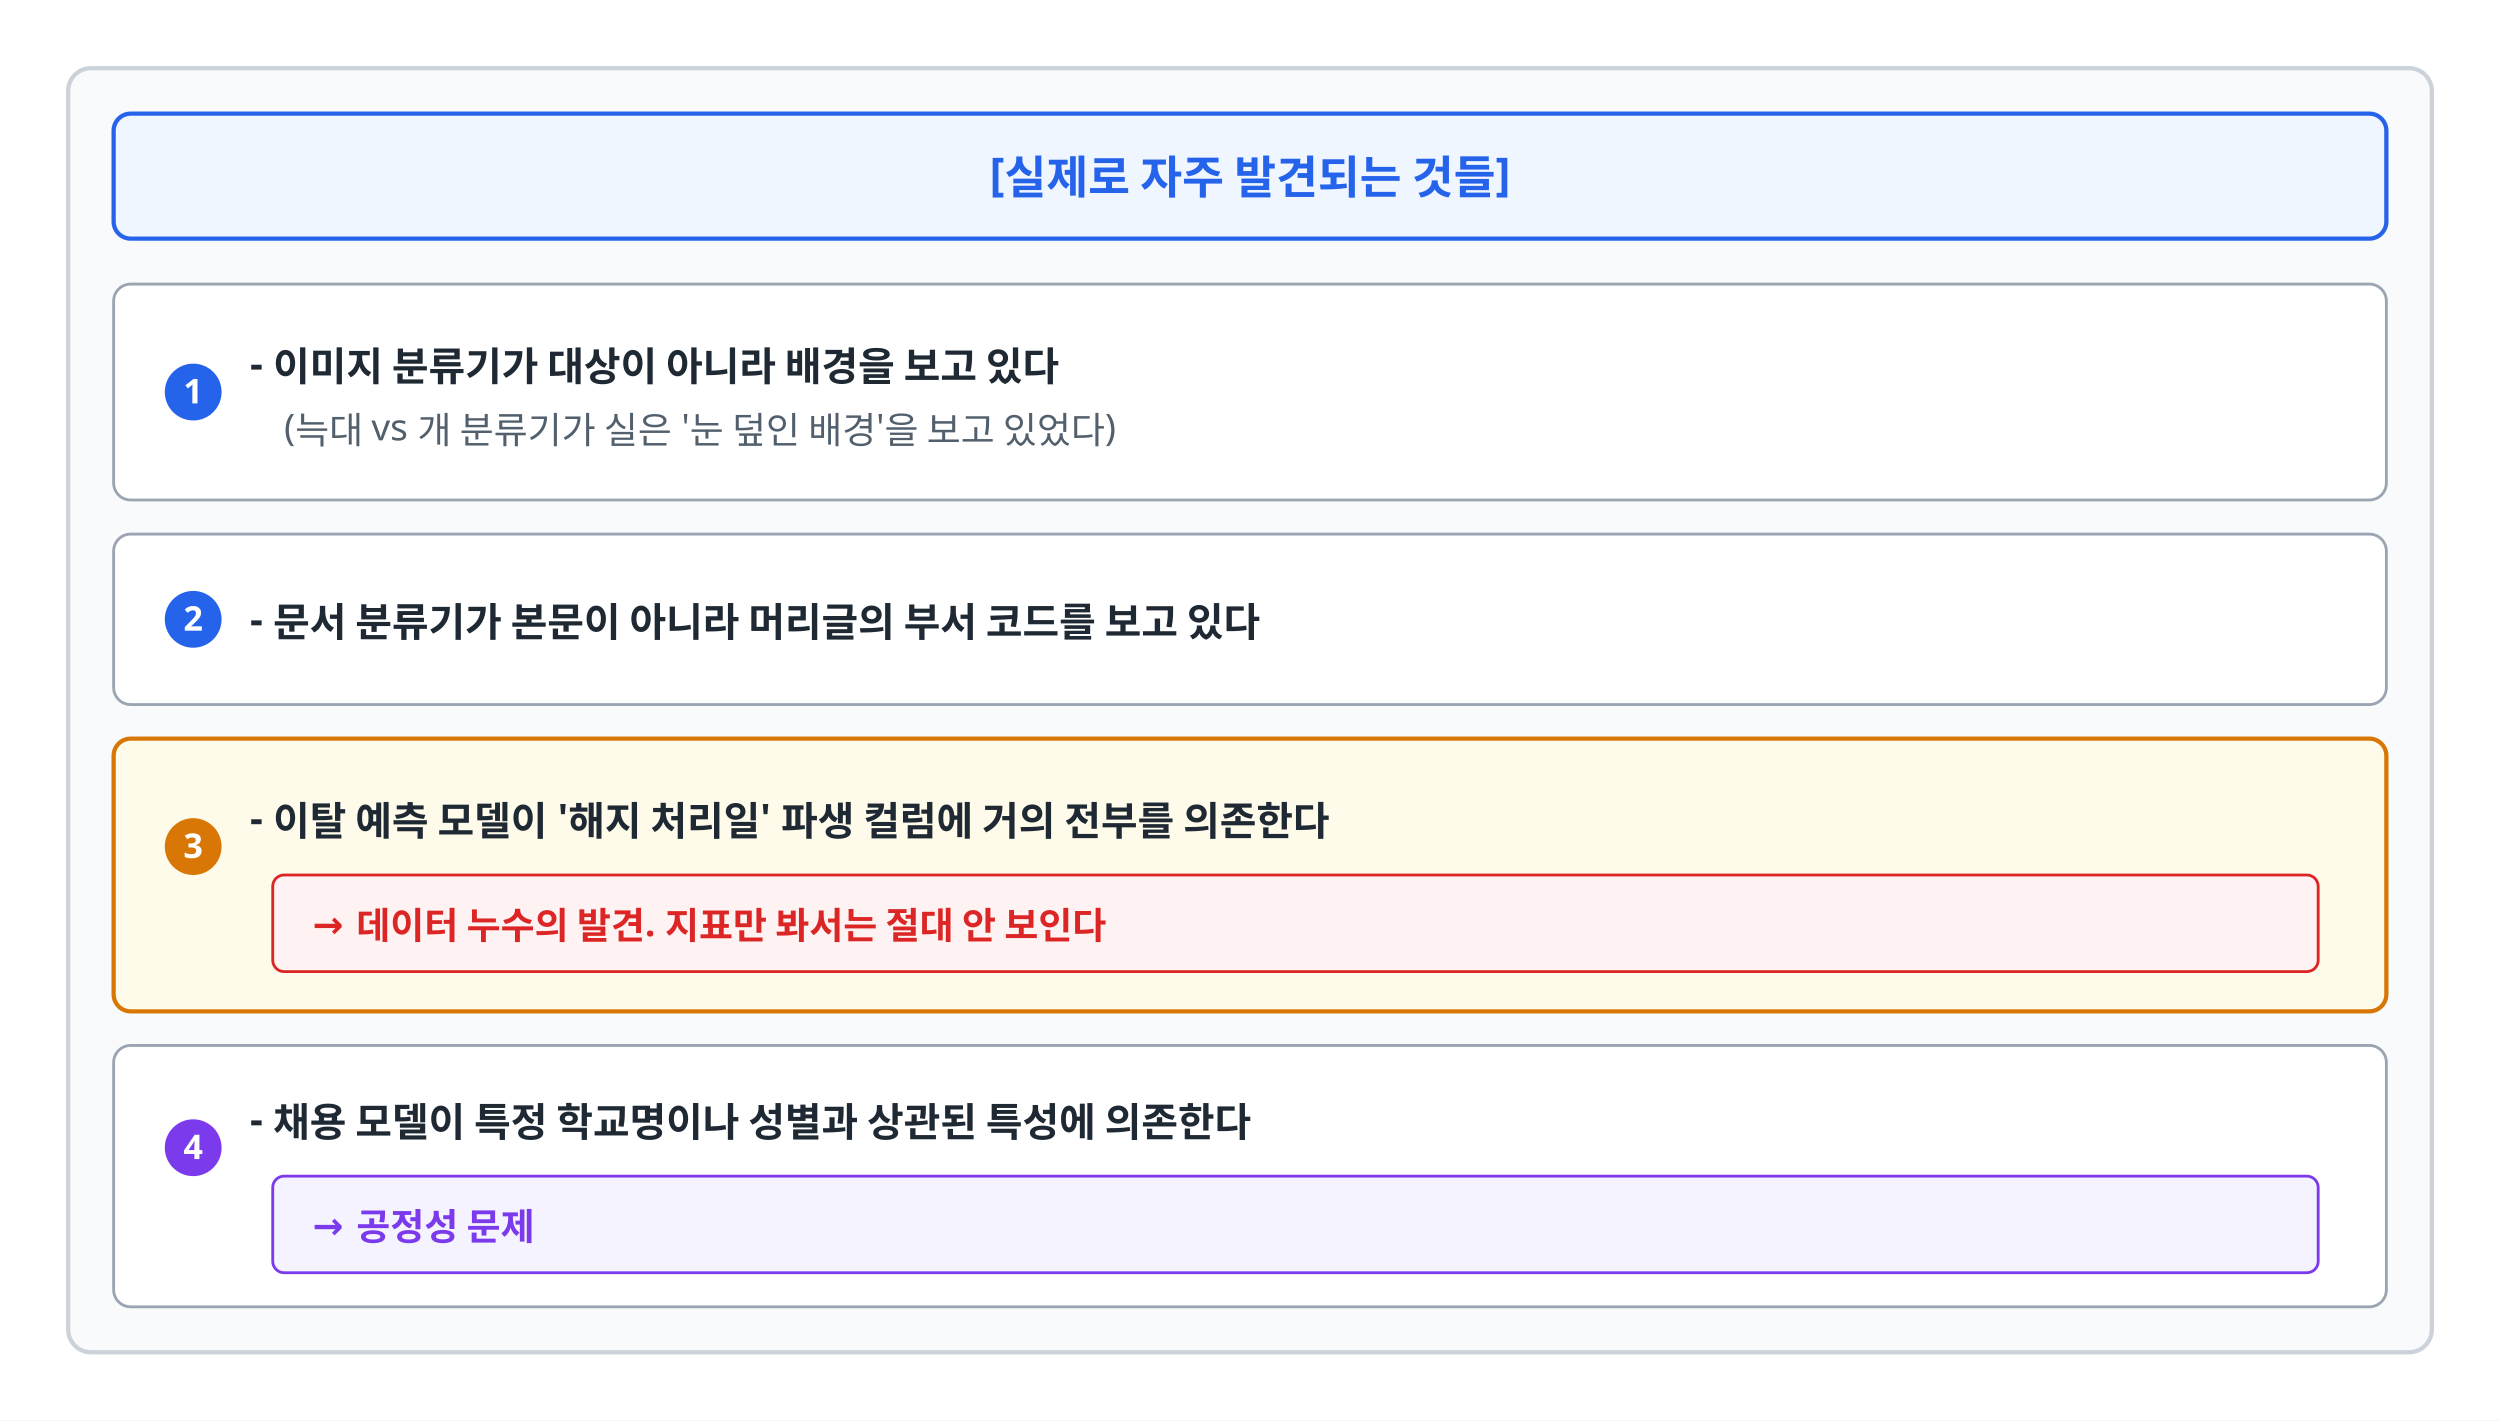
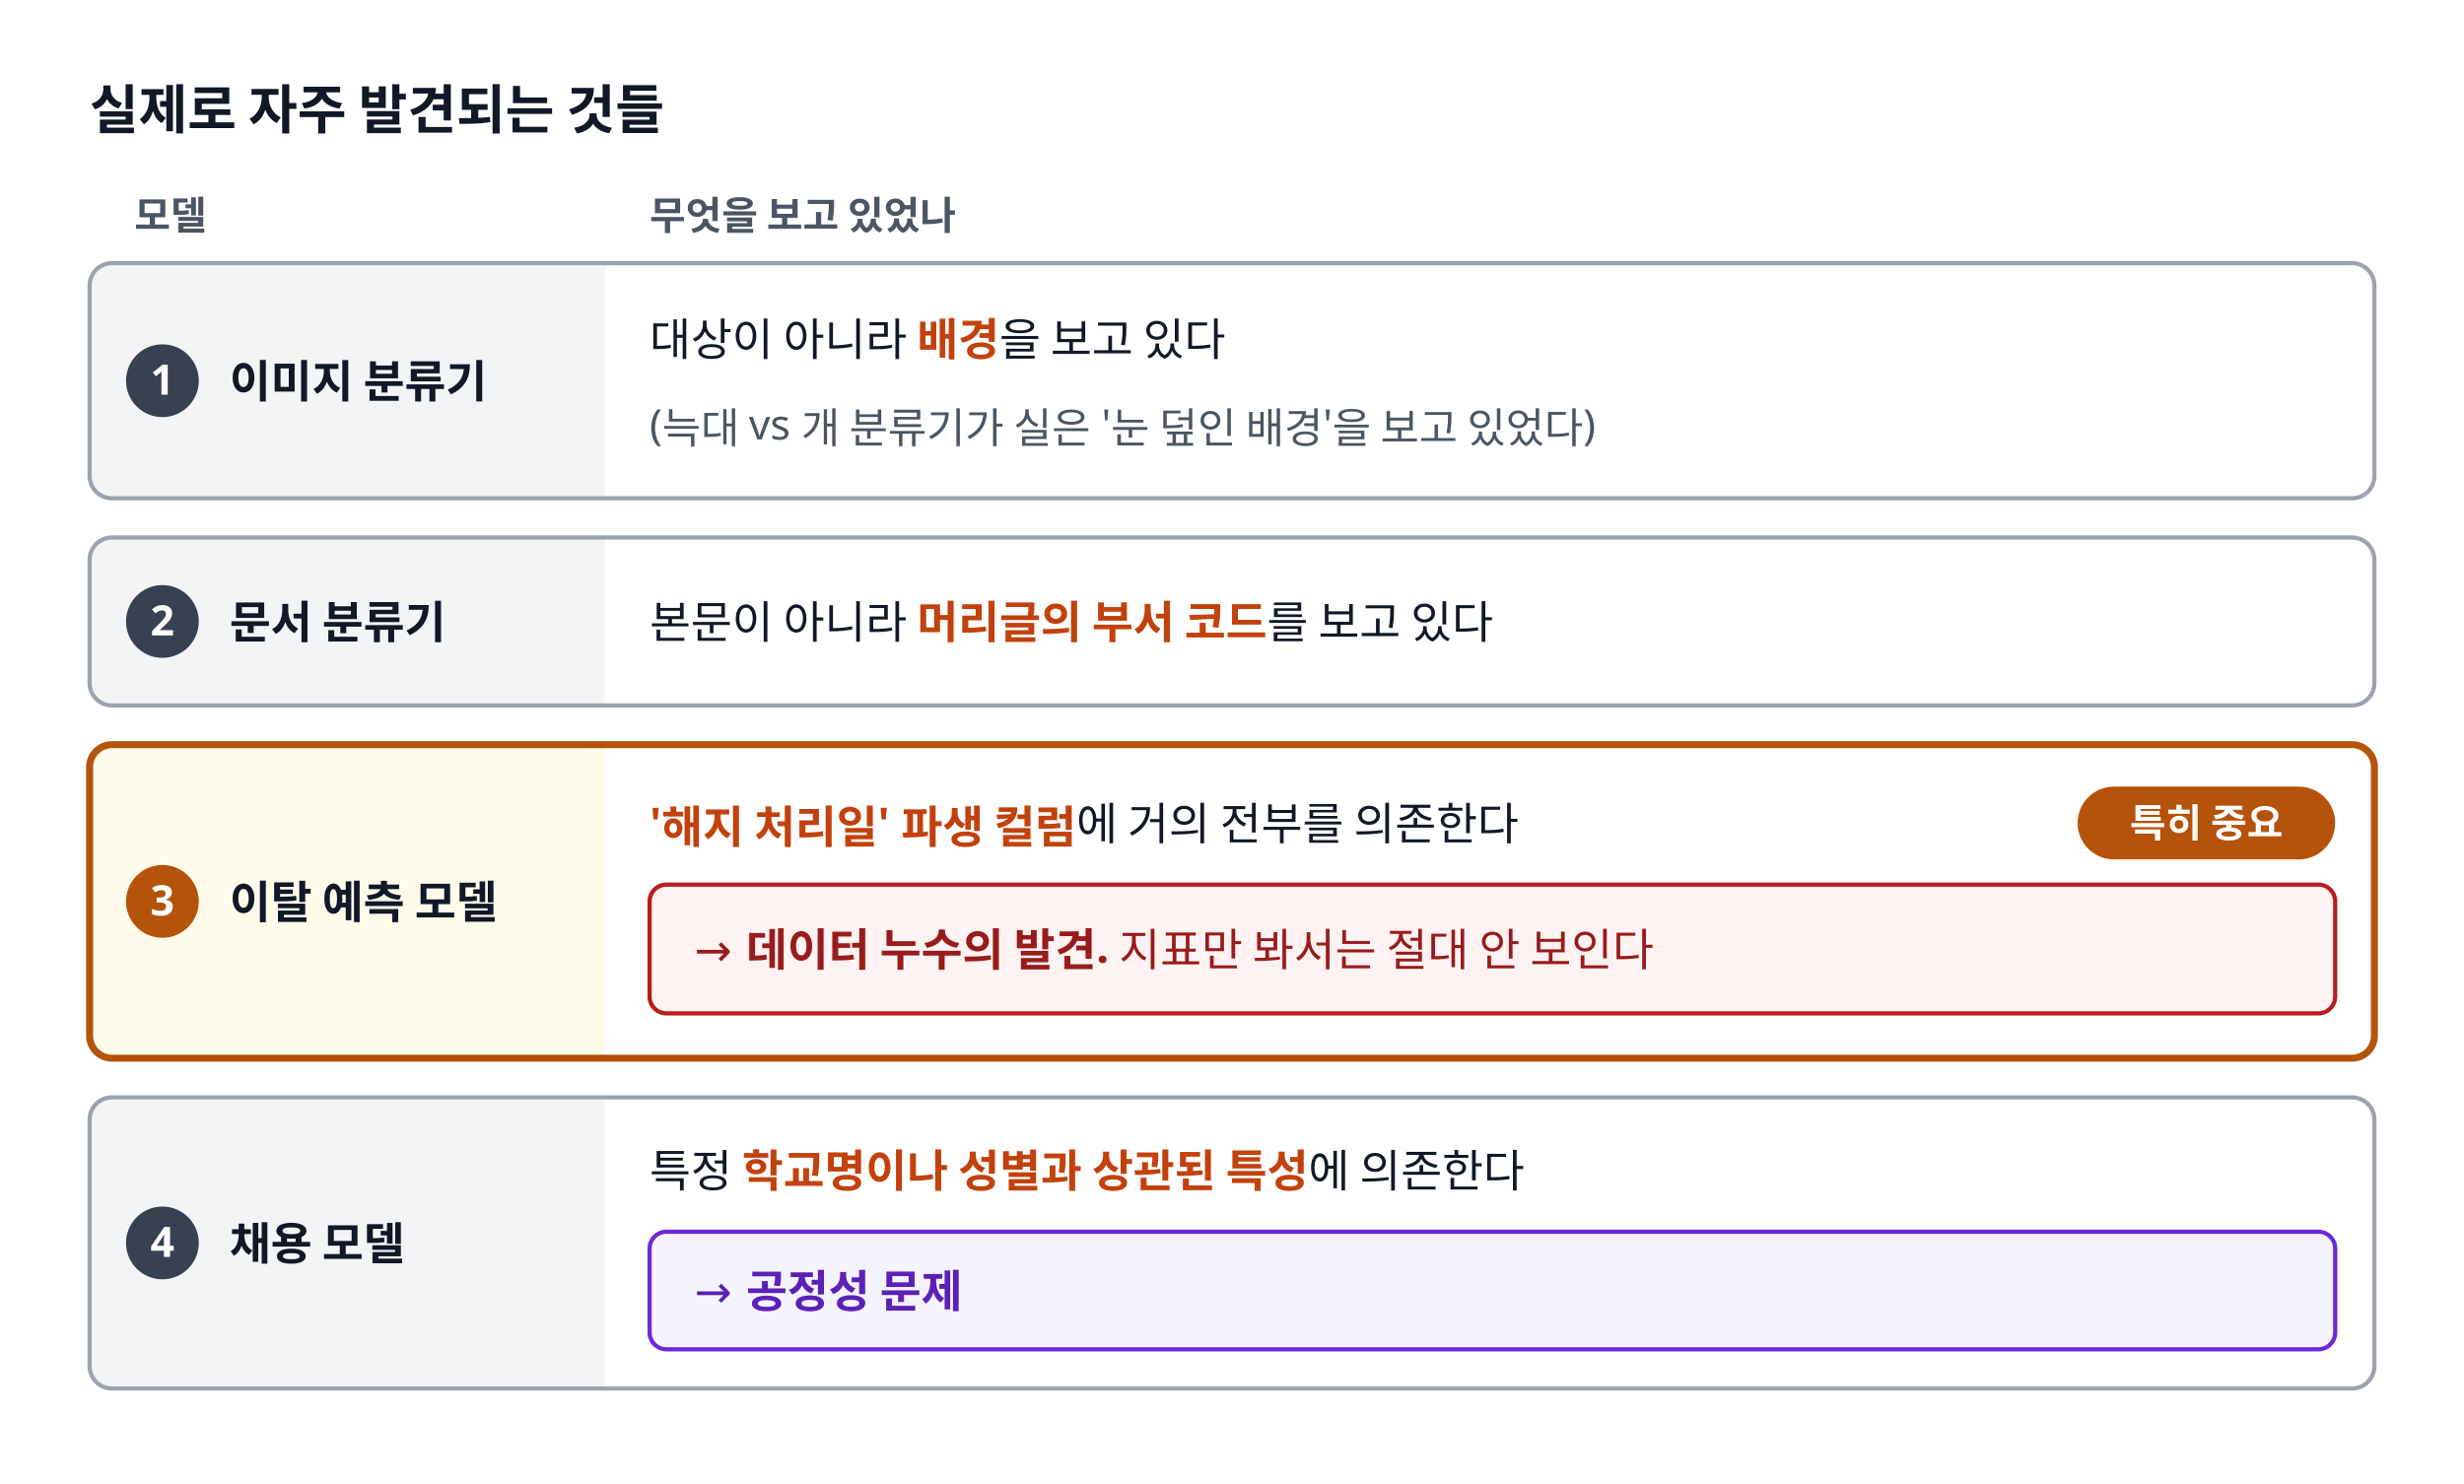
- <svg xmlns="http://www.w3.org/2000/svg" viewBox="0 0 880 500" width="880" height="500" font-family="'Malgun Gothic','Apple SD Gothic Neo','Noto Sans KR','Segoe UI',sans-serif" role="img" aria-labelledby="t d">
-   <rect width="880" height="500" fill="#ffffff" />
-   <rect x="24" y="24" width="832" height="452" rx="8" fill="#f8fafc" stroke="#cbd2d9" stroke-width="1.5" />
-   <rect x="40" y="40" width="800" height="44" rx="6" fill="#eff6ff" stroke="#2563eb" stroke-width="1.5" />
-   <text x="440" y="67" font-size="16" font-weight="bold" fill="#2563eb" text-anchor="middle">[실제로 자주 발견되는 것들]</text>
-   <g transform="translate(40, 100)">
-     <rect x="0" y="0" width="800" height="76" rx="6" fill="#ffffff" stroke="#9aa5b1" stroke-width="1" />
-     <circle cx="28" cy="38" r="10" fill="#2563eb" />
-     <text x="28" y="42" font-size="12" font-weight="bold" fill="#ffffff" text-anchor="middle">1</text>
-     <text x="48" y="33" font-size="14" font-weight="bold" fill="#1f2933">- 이미지 분류기가 대상이 아니라 배경을 보고 있다</text>
-     <text x="60" y="55" font-size="13" fill="#52606d">(늑대 vs 개 분류기가 실은 '눈 덮인 배경'을 보고 있었다)</text>
-   </g>
-   <g transform="translate(40, 188)">
-     <rect x="0" y="0" width="800" height="60" rx="6" fill="#ffffff" stroke="#9aa5b1" stroke-width="1" />
-     <circle cx="28" cy="30" r="10" fill="#2563eb" />
-     <text x="28" y="34" font-size="12" font-weight="bold" fill="#ffffff" text-anchor="middle">2</text>
-     <text x="48" y="35" font-size="14" font-weight="bold" fill="#1f2933">- 문서 분류기가 본문이 아니라 머리글의 부서 코드를 보고 있다</text>
-   </g>
-   <g transform="translate(40, 260)">
-     <rect x="0" y="0" width="800" height="96" rx="6" fill="#fffbeb" stroke="#d97706" stroke-width="1.5" />
-     <circle cx="28" cy="38" r="10" fill="#d97706" />
-     <text x="28" y="42" font-size="12" font-weight="bold" fill="#ffffff" text-anchor="middle">3</text>
-     <text x="48" y="33" font-size="14" font-weight="bold" fill="#1f2933">- 이탈 예측 모델이 '해지 처리일' 파생 컬럼에 거의 전부를 의존한다</text>
-     <rect x="56" y="48" width="720" height="34" rx="4" fill="#fef2f2" stroke="#dc2626" stroke-width="1" />
-     <text x="70" y="70" font-size="13" font-weight="bold" fill="#dc2626">→ 데이터 누수의 발견. 지표만 봐서는 절대 안 보인다</text>
-   </g>
-   <g transform="translate(40, 368)">
-     <rect x="0" y="0" width="800" height="92" rx="6" fill="#ffffff" stroke="#9aa5b1" stroke-width="1" />
-     <circle cx="28" cy="36" r="10" fill="#7c3aed" />
-     <text x="28" y="40" font-size="12" font-weight="bold" fill="#ffffff" text-anchor="middle">4</text>
-     <text x="48" y="31" font-size="14" font-weight="bold" fill="#1f2933">- 채용 모델이 특정 학교명이나 성별과 상관된 특성에 의존한다</text>
-     <rect x="56" y="46" width="720" height="34" rx="4" fill="#f5f3ff" stroke="#7c3aed" stroke-width="1" />
-     <text x="70" y="68" font-size="13" font-weight="bold" fill="#7c3aed">→ 공정성 문제</text>
-   </g>
+ <svg xmlns="http://www.w3.org/2000/svg" viewBox="0 0 880 530" width="880" height="530" font-family="'Malgun Gothic','Apple SD Gothic Neo','Noto Sans KR','Segoe UI',sans-serif" role="img" aria-labelledby="t d">
+   <rect width="880" height="530" fill="#ffffff" />
+   <text x="32" y="46" font-size="19" font-weight="bold" fill="#111827">실제로 자주 발견되는 것들</text>
+   <text x="48" y="82" font-size="14" font-weight="bold" fill="#4b5563">모델</text>
+   <text x="232" y="82" font-size="14" font-weight="bold" fill="#4b5563">무엇을 보고 있었나</text>
+   <path d="M40,94 H216 V178 H40 Q32,178 32,170 V102 Q32,94 40,94 Z" fill="#f3f4f6" />
+   <rect x="32" y="94" width="816" height="84" rx="8" fill="none" stroke="#9ca3af" stroke-width="1.5" />
+   <circle cx="58" cy="136" r="13" fill="#374151" />
+   <text x="58" y="141" font-size="15" font-weight="bold" fill="#ffffff" text-anchor="middle">1</text>
+   <text x="82" y="142" font-size="16" font-weight="bold" fill="#111827">이미지 분류기</text>
+   <text x="232" y="127" font-size="16" fill="#111827">대상이 아니라 <tspan font-weight="bold" fill="#c2410c">배경</tspan>을 보고 있다</text>
+   <text x="232" y="157" font-size="15" fill="#4b5563">(늑대 vs 개 분류기가 실은 '눈 덮인 배경'을 보고 있었다)</text>
+   <path d="M40,192 H216 V252 H40 Q32,252 32,244 V200 Q32,192 40,192 Z" fill="#f3f4f6" />
+   <rect x="32" y="192" width="816" height="60" rx="8" fill="none" stroke="#9ca3af" stroke-width="1.5" />
+   <circle cx="58" cy="222" r="13" fill="#374151" />
+   <text x="58" y="227" font-size="15" font-weight="bold" fill="#ffffff" text-anchor="middle">2</text>
+   <text x="82" y="228" font-size="16" font-weight="bold" fill="#111827">문서 분류기</text>
+   <text x="232" y="228" font-size="16" fill="#111827">본문이 아니라 <tspan font-weight="bold" fill="#c2410c">머리글의 부서 코드</tspan>를 보고 있다</text>
+   <path d="M41,267 H216 V377 H41 Q33,377 33,369 V275 Q33,267 41,267 Z" fill="#fffbeb" />
+   <rect x="32" y="266" width="816" height="112" rx="8" fill="none" stroke="#b45309" stroke-width="2.5" />
+   <circle cx="58" cy="322" r="13" fill="#b45309" />
+   <text x="58" y="327" font-size="15" font-weight="bold" fill="#ffffff" text-anchor="middle">3</text>
+   <text x="82" y="328" font-size="16" font-weight="bold" fill="#111827">이탈 예측 모델</text>
+   <text x="232" y="300" font-size="16" fill="#111827">
+     <tspan font-weight="bold" fill="#c2410c">'해지 처리일' 파생 컬럼</tspan>에 거의 전부를 의존한다</text>
+   <rect x="742" y="281" width="92" height="26" rx="13" fill="#b45309" />
+   <text x="788" y="299" font-size="14" font-weight="bold" fill="#ffffff" text-anchor="middle">특히 중요</text>
+   <rect x="232" y="316" width="602" height="46" rx="6" fill="#fef2f2" stroke="#b91c1c" stroke-width="1.5" />
+   <text x="248" y="345" font-size="16" fill="#991b1b">→ <tspan font-weight="bold">데이터 누수의 발견.</tspan> 지표만 봐서는 절대 안 보인다</text>
+   <path d="M40,392 H216 V496 H40 Q32,496 32,488 V400 Q32,392 40,392 Z" fill="#f3f4f6" />
+   <rect x="32" y="392" width="816" height="104" rx="8" fill="none" stroke="#9ca3af" stroke-width="1.5" />
+   <circle cx="58" cy="444" r="13" fill="#374151" />
+   <text x="58" y="449" font-size="15" font-weight="bold" fill="#ffffff" text-anchor="middle">4</text>
+   <text x="82" y="450" font-size="16" font-weight="bold" fill="#111827">채용 모델</text>
+   <text x="232" y="424" font-size="16" fill="#111827">특정 <tspan font-weight="bold" fill="#c2410c">학교명이나 성별과 상관된 특성</tspan>에 의존한다</text>
+   <rect x="232" y="440" width="602" height="42" rx="6" fill="#f5f3ff" stroke="#6d28d9" stroke-width="1.5" />
+   <text x="248" y="467" font-size="16" fill="#5b21b6">→ <tspan font-weight="bold">공정성 문제</tspan>
+   </text>
</svg>
